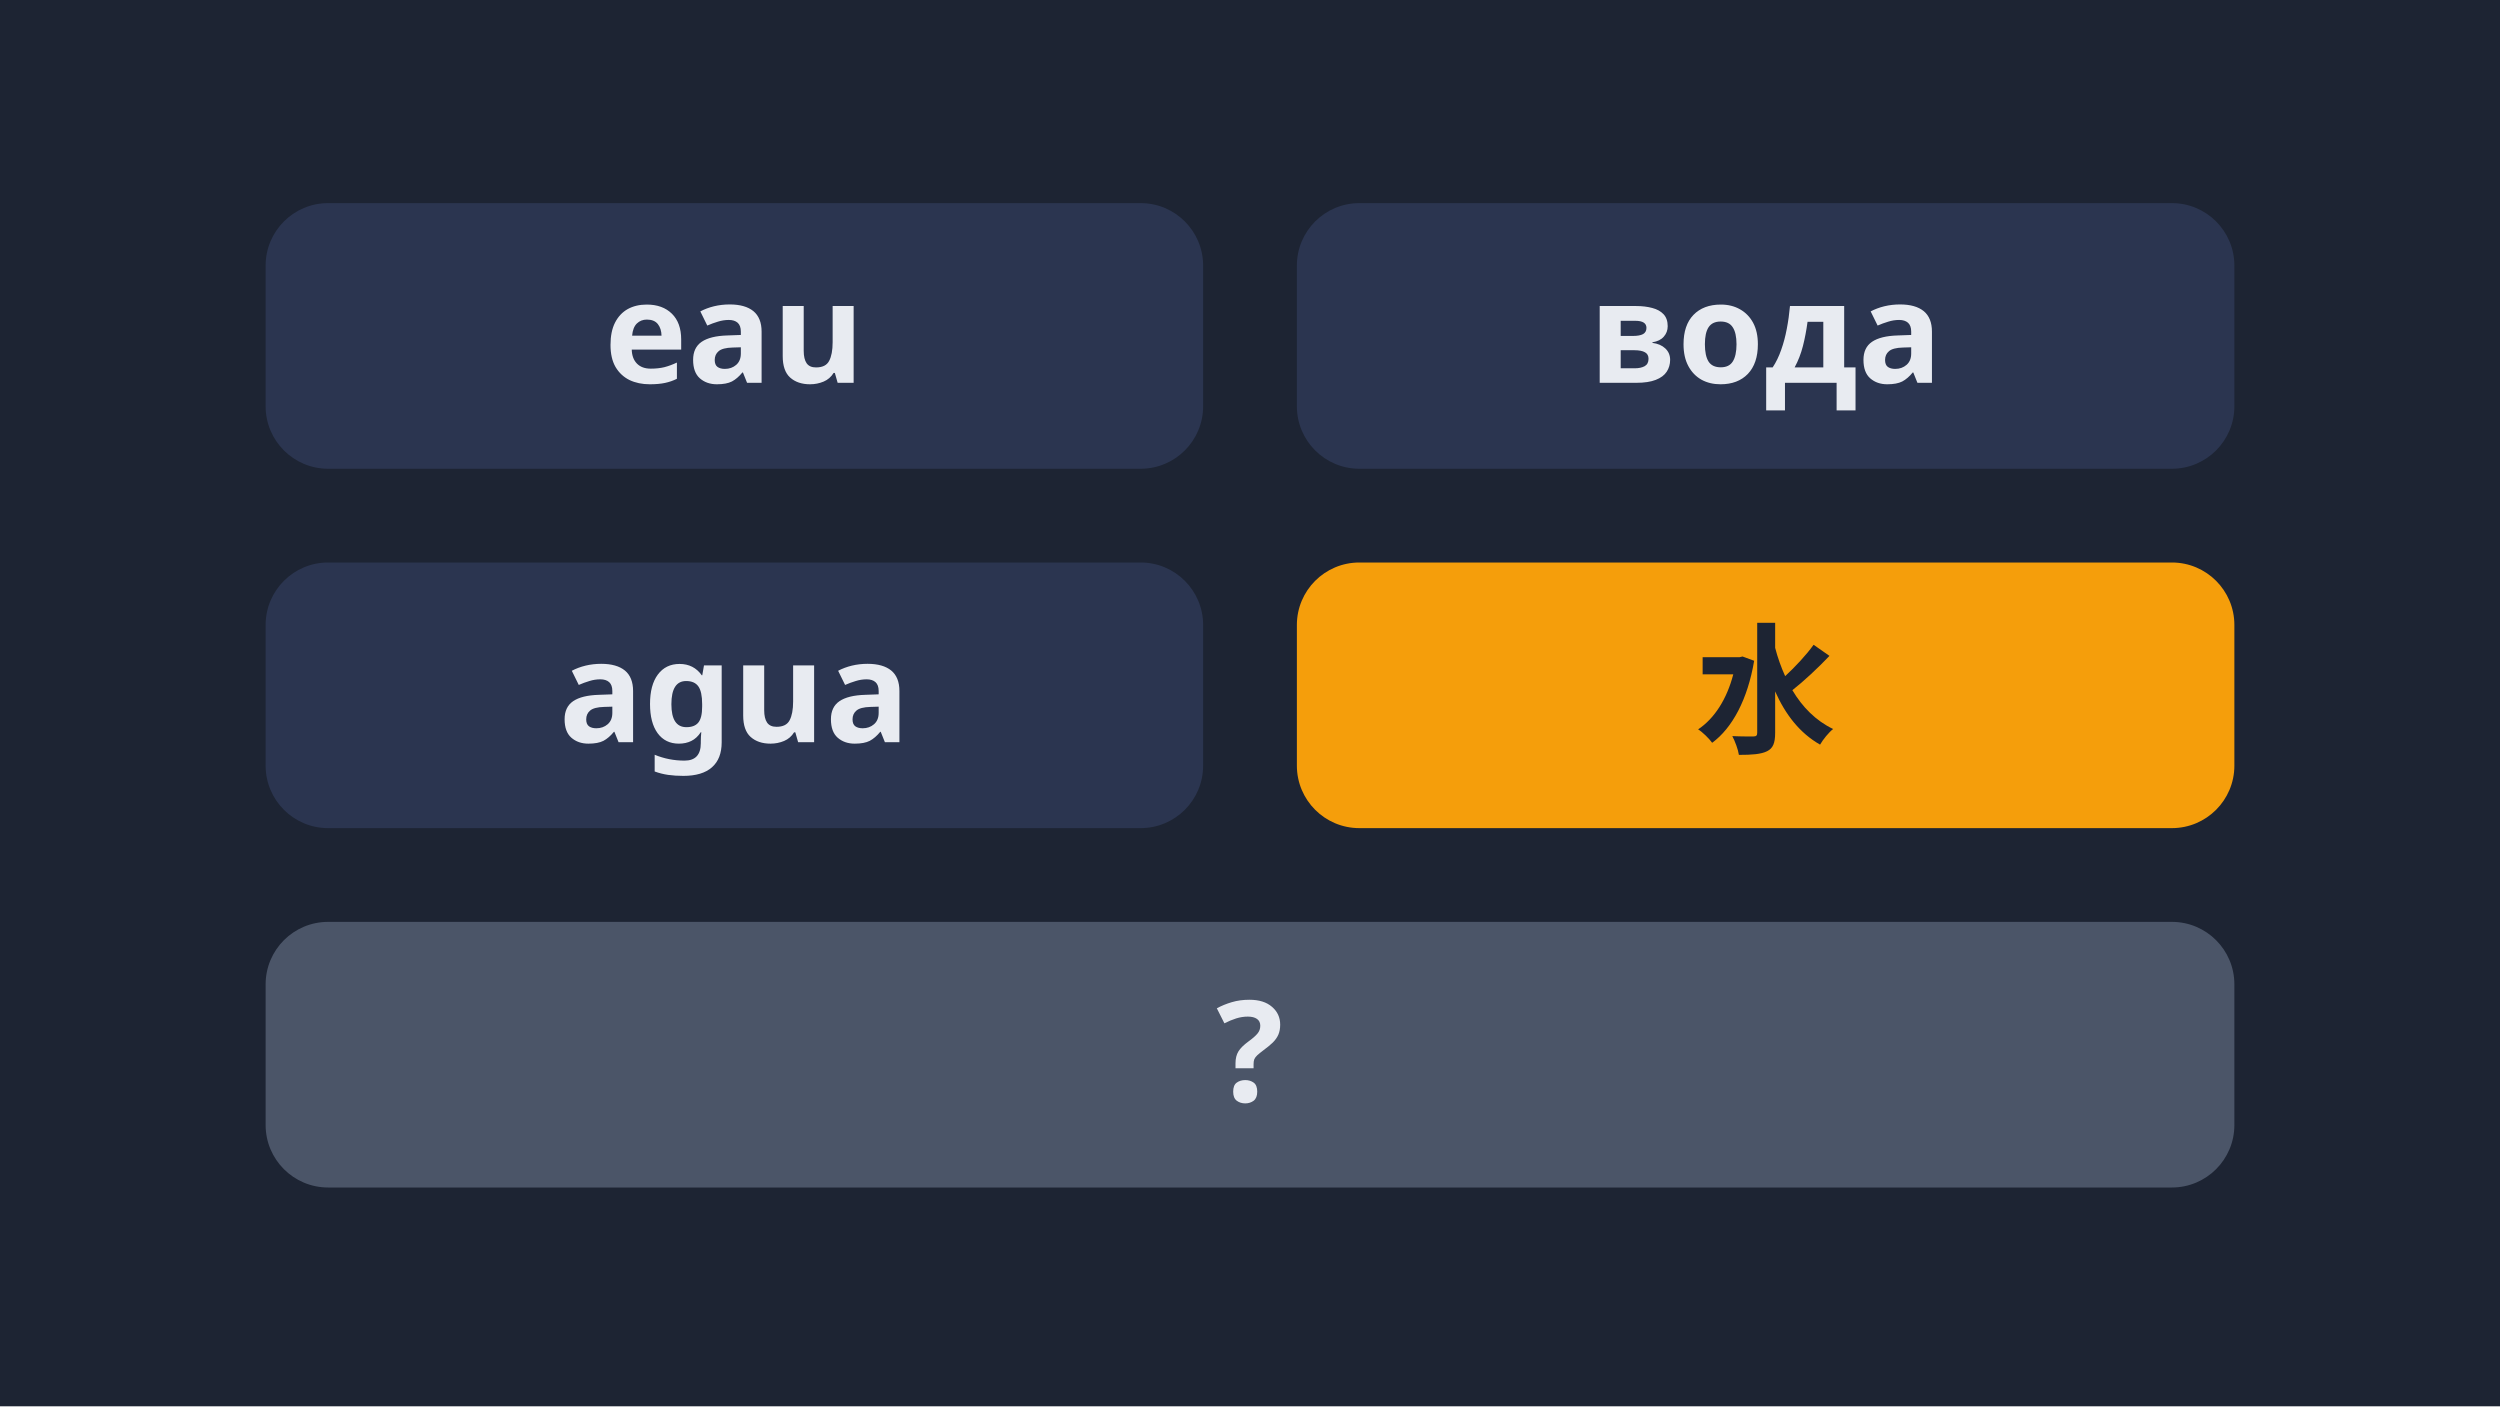
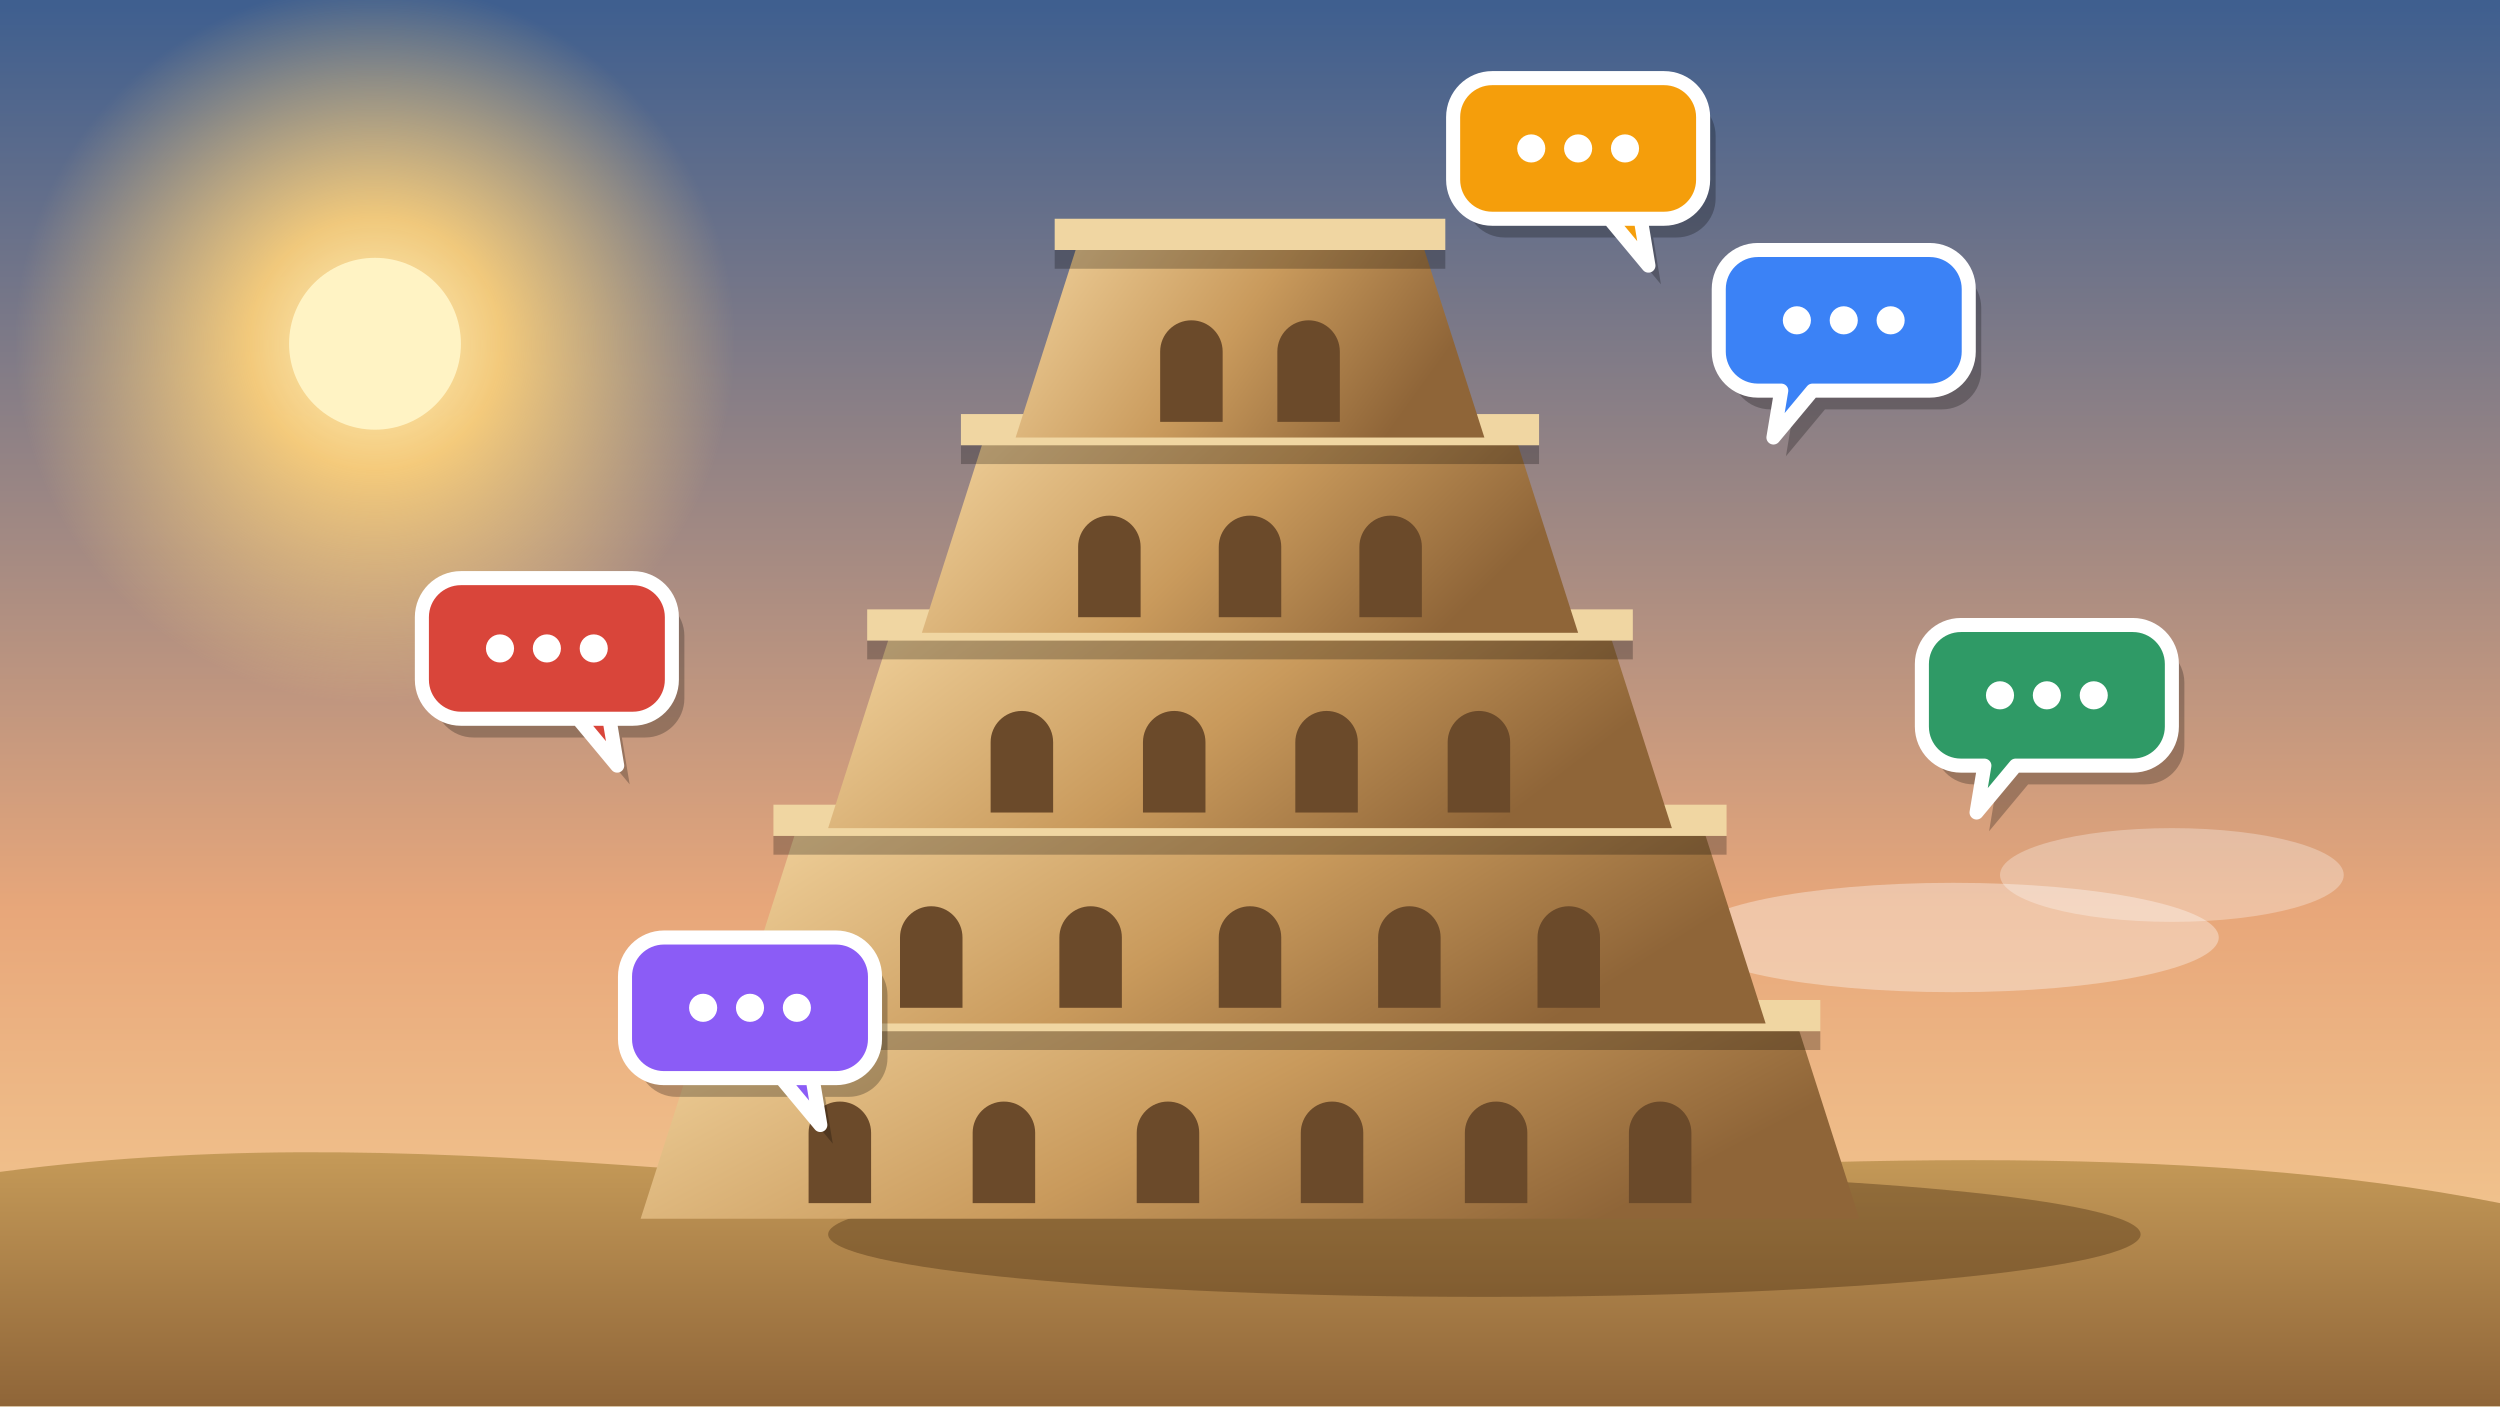
<svg xmlns="http://www.w3.org/2000/svg" width="320" height="180" viewBox="0 0 320 180">
-   <rect width="320" height="180" fill="#1d2433" />
-   <rect x="34" y="26" width="120" height="34" rx="8" fill="#2b3550" />
-   <rect x="166" y="26" width="120" height="34" rx="8" fill="#2b3550" />
-   <rect x="34" y="72" width="120" height="34" rx="8" fill="#2b3550" />
-   <rect x="166" y="72" width="120" height="34" rx="8" fill="#f59e0b" />
-   <rect x="34" y="118" width="252" height="34" rx="8" fill="#4b5568" />
-   <g font-family="system-ui,sans-serif" font-weight="700" font-size="18" text-anchor="middle" fill="#e8ebf1">
-     <text x="94" y="49">eau</text>
-     <text x="226" y="49">вода</text>
-     <text x="94" y="95">agua</text>
-     <text x="226" y="95" fill="#1d2433">水</text>
-     <text x="160" y="141" font-size="18" fill="#e8ebf1">?</text>
+   <rect width="320" height="180" fill="#f6d398" />
+   <defs>
+     <linearGradient id="babel-dusk" x1="0" y1="0" x2="0" y2="1">
+       <stop offset="0" stop-color="#3f5f8f" />
+       <stop offset="0.65" stop-color="#e8a77a" />
+       <stop offset="1" stop-color="#f6d398" />
+     </linearGradient>
+     <linearGradient id="babel-stone" x1="0" y1="0" x2="1" y2="0.3">
+       <stop offset="0" stop-color="#f1d29c" />
+       <stop offset="0.55" stop-color="#c99a5c" />
+       <stop offset="1" stop-color="#8f6538" />
+     </linearGradient>
+     <radialGradient id="babel-sun" cx="0.5" cy="0.5" r="0.5" fx="0.5" fy="0.5">
+       <stop offset="0" stop-color="#fff3c4" />
+       <stop offset="0.35" stop-color="#ffd27a" stop-opacity="0.9" />
+       <stop offset="1" stop-color="#ffd27a" stop-opacity="0" />
+     </radialGradient>
+     <linearGradient id="babel-dune" x1="0" y1="0" x2="0" y2="1">
+       <stop offset="0" stop-color="#c59a58" />
+       <stop offset="1" stop-color="#8f6538" />
+     </linearGradient>
+   </defs>
+   <rect x="0" y="0" width="320" height="180" fill="url(#babel-dusk)" />
+   <circle cx="48" cy="44" r="46" fill="url(#babel-sun)" />
+   <circle cx="48" cy="44" r="11" fill="#fff3c4" />
+   <ellipse cx="250" cy="120" rx="34" ry="7" fill="rgba(255,255,255,0.35)" />
+   <ellipse cx="278" cy="112" rx="22" ry="6" fill="rgba(255,255,255,0.3)" />
+   <path d="M0 150C60 142 110 156 170 152C230 148 280 146 320 154L320 180L0 180Z" fill="url(#babel-dune)" />
+   <ellipse cx="190" cy="158" rx="84" ry="8" fill="rgba(60,36,10,0.35)" />
+   <path d="M82 156L90 131L230 131L238 156Z" fill="url(#babel-stone)" />
+   <rect x="87" y="128" width="146" height="4" fill="#f0d6a2" />
+   <rect x="87" y="132" width="146" height="2.4" fill="rgba(0,0,0,0.25)" />
+   <path d="M103.5 154V145a4 4 0 0 1 8 0V154Z" fill="#6b4a2a" />
+   <path d="M124.5 154V145a4 4 0 0 1 8 0V154Z" fill="#6b4a2a" />
+   <path d="M145.5 154V145a4 4 0 0 1 8 0V154Z" fill="#6b4a2a" />
+   <path d="M166.5 154V145a4 4 0 0 1 8 0V154Z" fill="#6b4a2a" />
+   <path d="M187.5 154V145a4 4 0 0 1 8 0V154Z" fill="#6b4a2a" />
+   <path d="M208.5 154V145a4 4 0 0 1 8 0V154Z" fill="#6b4a2a" />
+   <path d="M94 131L102 106L218 106L226 131Z" fill="url(#babel-stone)" />
+   <rect x="99" y="103" width="122" height="4" fill="#f0d6a2" />
+   <rect x="99" y="107" width="122" height="2.4" fill="rgba(0,0,0,0.25)" />
+   <path d="M115.2 129V120a4 4 0 0 1 8 0V129Z" fill="#6b4a2a" />
+   <path d="M135.6 129V120a4 4 0 0 1 8 0V129Z" fill="#6b4a2a" />
+   <path d="M156 129V120a4 4 0 0 1 8 0V129Z" fill="#6b4a2a" />
+   <path d="M176.4 129V120a4 4 0 0 1 8 0V129Z" fill="#6b4a2a" />
+   <path d="M196.8 129V120a4 4 0 0 1 8 0V129Z" fill="#6b4a2a" />
+   <path d="M106 106L114 81L206 81L214 106Z" fill="url(#babel-stone)" />
+   <rect x="111" y="78" width="98" height="4" fill="#f0d6a2" />
+   <rect x="111" y="82" width="98" height="2.4" fill="rgba(0,0,0,0.25)" />
+   <path d="M126.8 104V95a4 4 0 0 1 8 0V104Z" fill="#6b4a2a" />
+   <path d="M146.3 104V95a4 4 0 0 1 8 0V104Z" fill="#6b4a2a" />
+   <path d="M165.8 104V95a4 4 0 0 1 8 0V104Z" fill="#6b4a2a" />
+   <path d="M185.3 104V95a4 4 0 0 1 8 0V104Z" fill="#6b4a2a" />
+   <path d="M118 81L126 56L194 56L202 81Z" fill="url(#babel-stone)" />
+   <rect x="123" y="53" width="74" height="4" fill="#f0d6a2" />
+   <rect x="123" y="57" width="74" height="2.4" fill="rgba(0,0,0,0.25)" />
+   <path d="M138 79V70a4 4 0 0 1 8 0V79Z" fill="#6b4a2a" />
+   <path d="M156 79V70a4 4 0 0 1 8 0V79Z" fill="#6b4a2a" />
+   <path d="M174 79V70a4 4 0 0 1 8 0V79Z" fill="#6b4a2a" />
+   <path d="M130 56L138 31L182 31L190 56Z" fill="url(#babel-stone)" />
+   <rect x="135" y="28" width="50" height="4" fill="#f0d6a2" />
+   <rect x="135" y="32" width="50" height="2.4" fill="rgba(0,0,0,0.25)" />
+   <path d="M148.5 54V45a4 4 0 0 1 8 0V54Z" fill="#6b4a2a" />
+   <path d="M163.5 54V45a4 4 0 0 1 8 0V54Z" fill="#6b4a2a" />
+   <g transform="translate(70 82)">
+     <path d="M-11 -8H11a5 5 0 0 1 5 5V5a5 5 0 0 1-5 5H4L9 16L8 10H-11a5 5 0 0 1-5-5V-3a5 5 0 0 1 5-5Z" fill="rgba(0,0,0,0.25)" transform="translate(1.6 2.4)" />
+     <path d="M-11 -8H11a5 5 0 0 1 5 5V5a5 5 0 0 1-5 5H4L9 16L8 10H-11a5 5 0 0 1-5-5V-3a5 5 0 0 1 5-5Z" fill="#d9453a" stroke="#fff" stroke-width="1.8" stroke-linejoin="round" />
+     <circle cx="-6" cy="1" r="1.8" fill="#fff" />
+     <circle cx="0" cy="1" r="1.8" fill="#fff" />
+     <circle cx="6" cy="1" r="1.8" fill="#fff" />
+   </g>
+   <g transform="translate(236 40)">
+     <path d="M-11 -8H11a5 5 0 0 1 5 5V5a5 5 0 0 1-5 5H-4L-9 16L-8 10H-11a5 5 0 0 1-5-5V-3a5 5 0 0 1 5-5Z" fill="rgba(0,0,0,0.25)" transform="translate(1.6 2.4)" />
+     <path d="M-11 -8H11a5 5 0 0 1 5 5V5a5 5 0 0 1-5 5H-4L-9 16L-8 10H-11a5 5 0 0 1-5-5V-3a5 5 0 0 1 5-5Z" fill="#3b82f6" stroke="#fff" stroke-width="1.8" stroke-linejoin="round" />
+     <circle cx="-6" cy="1" r="1.8" fill="#fff" />
+     <circle cx="0" cy="1" r="1.8" fill="#fff" />
+     <circle cx="6" cy="1" r="1.8" fill="#fff" />
+   </g>
+   <g transform="translate(262 88)">
+     <path d="M-11 -8H11a5 5 0 0 1 5 5V5a5 5 0 0 1-5 5H-4L-9 16L-8 10H-11a5 5 0 0 1-5-5V-3a5 5 0 0 1 5-5Z" fill="rgba(0,0,0,0.25)" transform="translate(1.6 2.4)" />
+     <path d="M-11 -8H11a5 5 0 0 1 5 5V5a5 5 0 0 1-5 5H-4L-9 16L-8 10H-11a5 5 0 0 1-5-5V-3a5 5 0 0 1 5-5Z" fill="#2f9a66" stroke="#fff" stroke-width="1.8" stroke-linejoin="round" />
+     <circle cx="-6" cy="1" r="1.8" fill="#fff" />
+     <circle cx="0" cy="1" r="1.8" fill="#fff" />
+     <circle cx="6" cy="1" r="1.8" fill="#fff" />
+   </g>
+   <g transform="translate(96 128)">
+     <path d="M-11 -8H11a5 5 0 0 1 5 5V5a5 5 0 0 1-5 5H4L9 16L8 10H-11a5 5 0 0 1-5-5V-3a5 5 0 0 1 5-5Z" fill="rgba(0,0,0,0.25)" transform="translate(1.6 2.4)" />
+     <path d="M-11 -8H11a5 5 0 0 1 5 5V5a5 5 0 0 1-5 5H4L9 16L8 10H-11a5 5 0 0 1-5-5V-3a5 5 0 0 1 5-5Z" fill="#8b5cf6" stroke="#fff" stroke-width="1.8" stroke-linejoin="round" />
+     <circle cx="-6" cy="1" r="1.8" fill="#fff" />
+     <circle cx="0" cy="1" r="1.8" fill="#fff" />
+     <circle cx="6" cy="1" r="1.8" fill="#fff" />
+   </g>
+   <g transform="translate(202 18)">
+     <path d="M-11 -8H11a5 5 0 0 1 5 5V5a5 5 0 0 1-5 5H4L9 16L8 10H-11a5 5 0 0 1-5-5V-3a5 5 0 0 1 5-5Z" fill="rgba(0,0,0,0.25)" transform="translate(1.6 2.4)" />
+     <path d="M-11 -8H11a5 5 0 0 1 5 5V5a5 5 0 0 1-5 5H4L9 16L8 10H-11a5 5 0 0 1-5-5V-3a5 5 0 0 1 5-5Z" fill="#f59e0b" stroke="#fff" stroke-width="1.8" stroke-linejoin="round" />
+     <circle cx="-6" cy="1" r="1.8" fill="#fff" />
+     <circle cx="0" cy="1" r="1.8" fill="#fff" />
+     <circle cx="6" cy="1" r="1.8" fill="#fff" />
  </g>
</svg>
